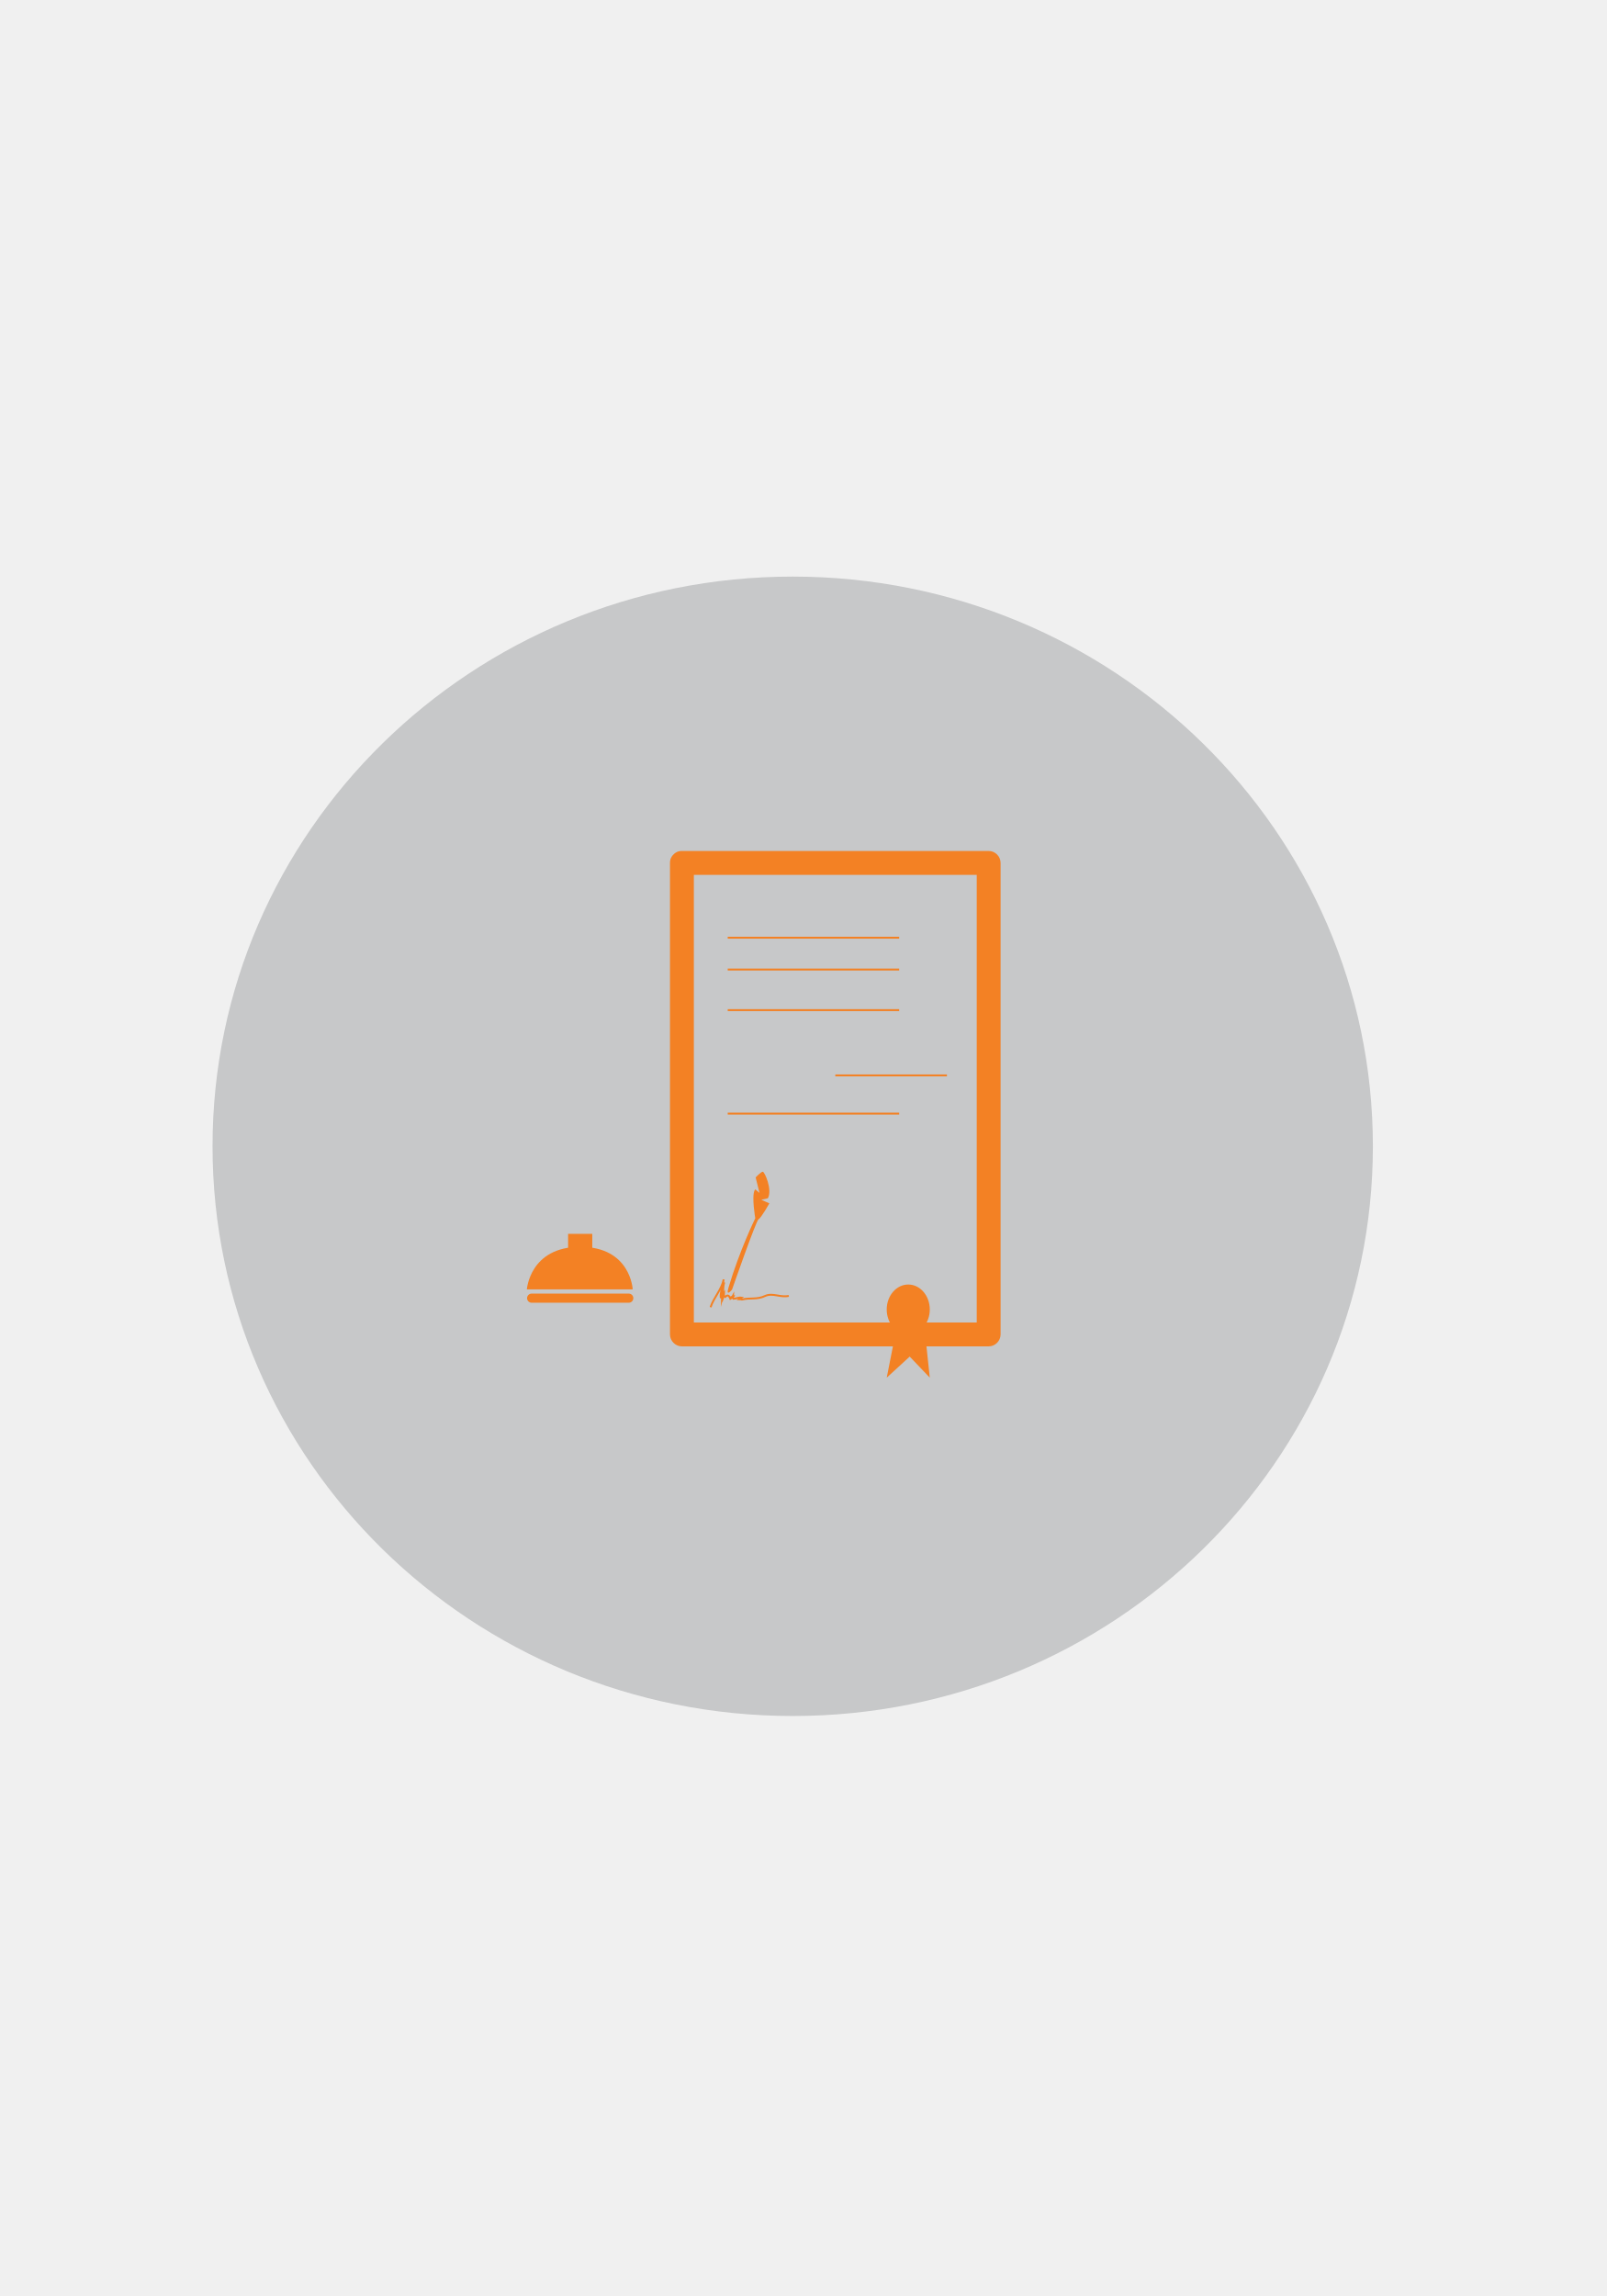
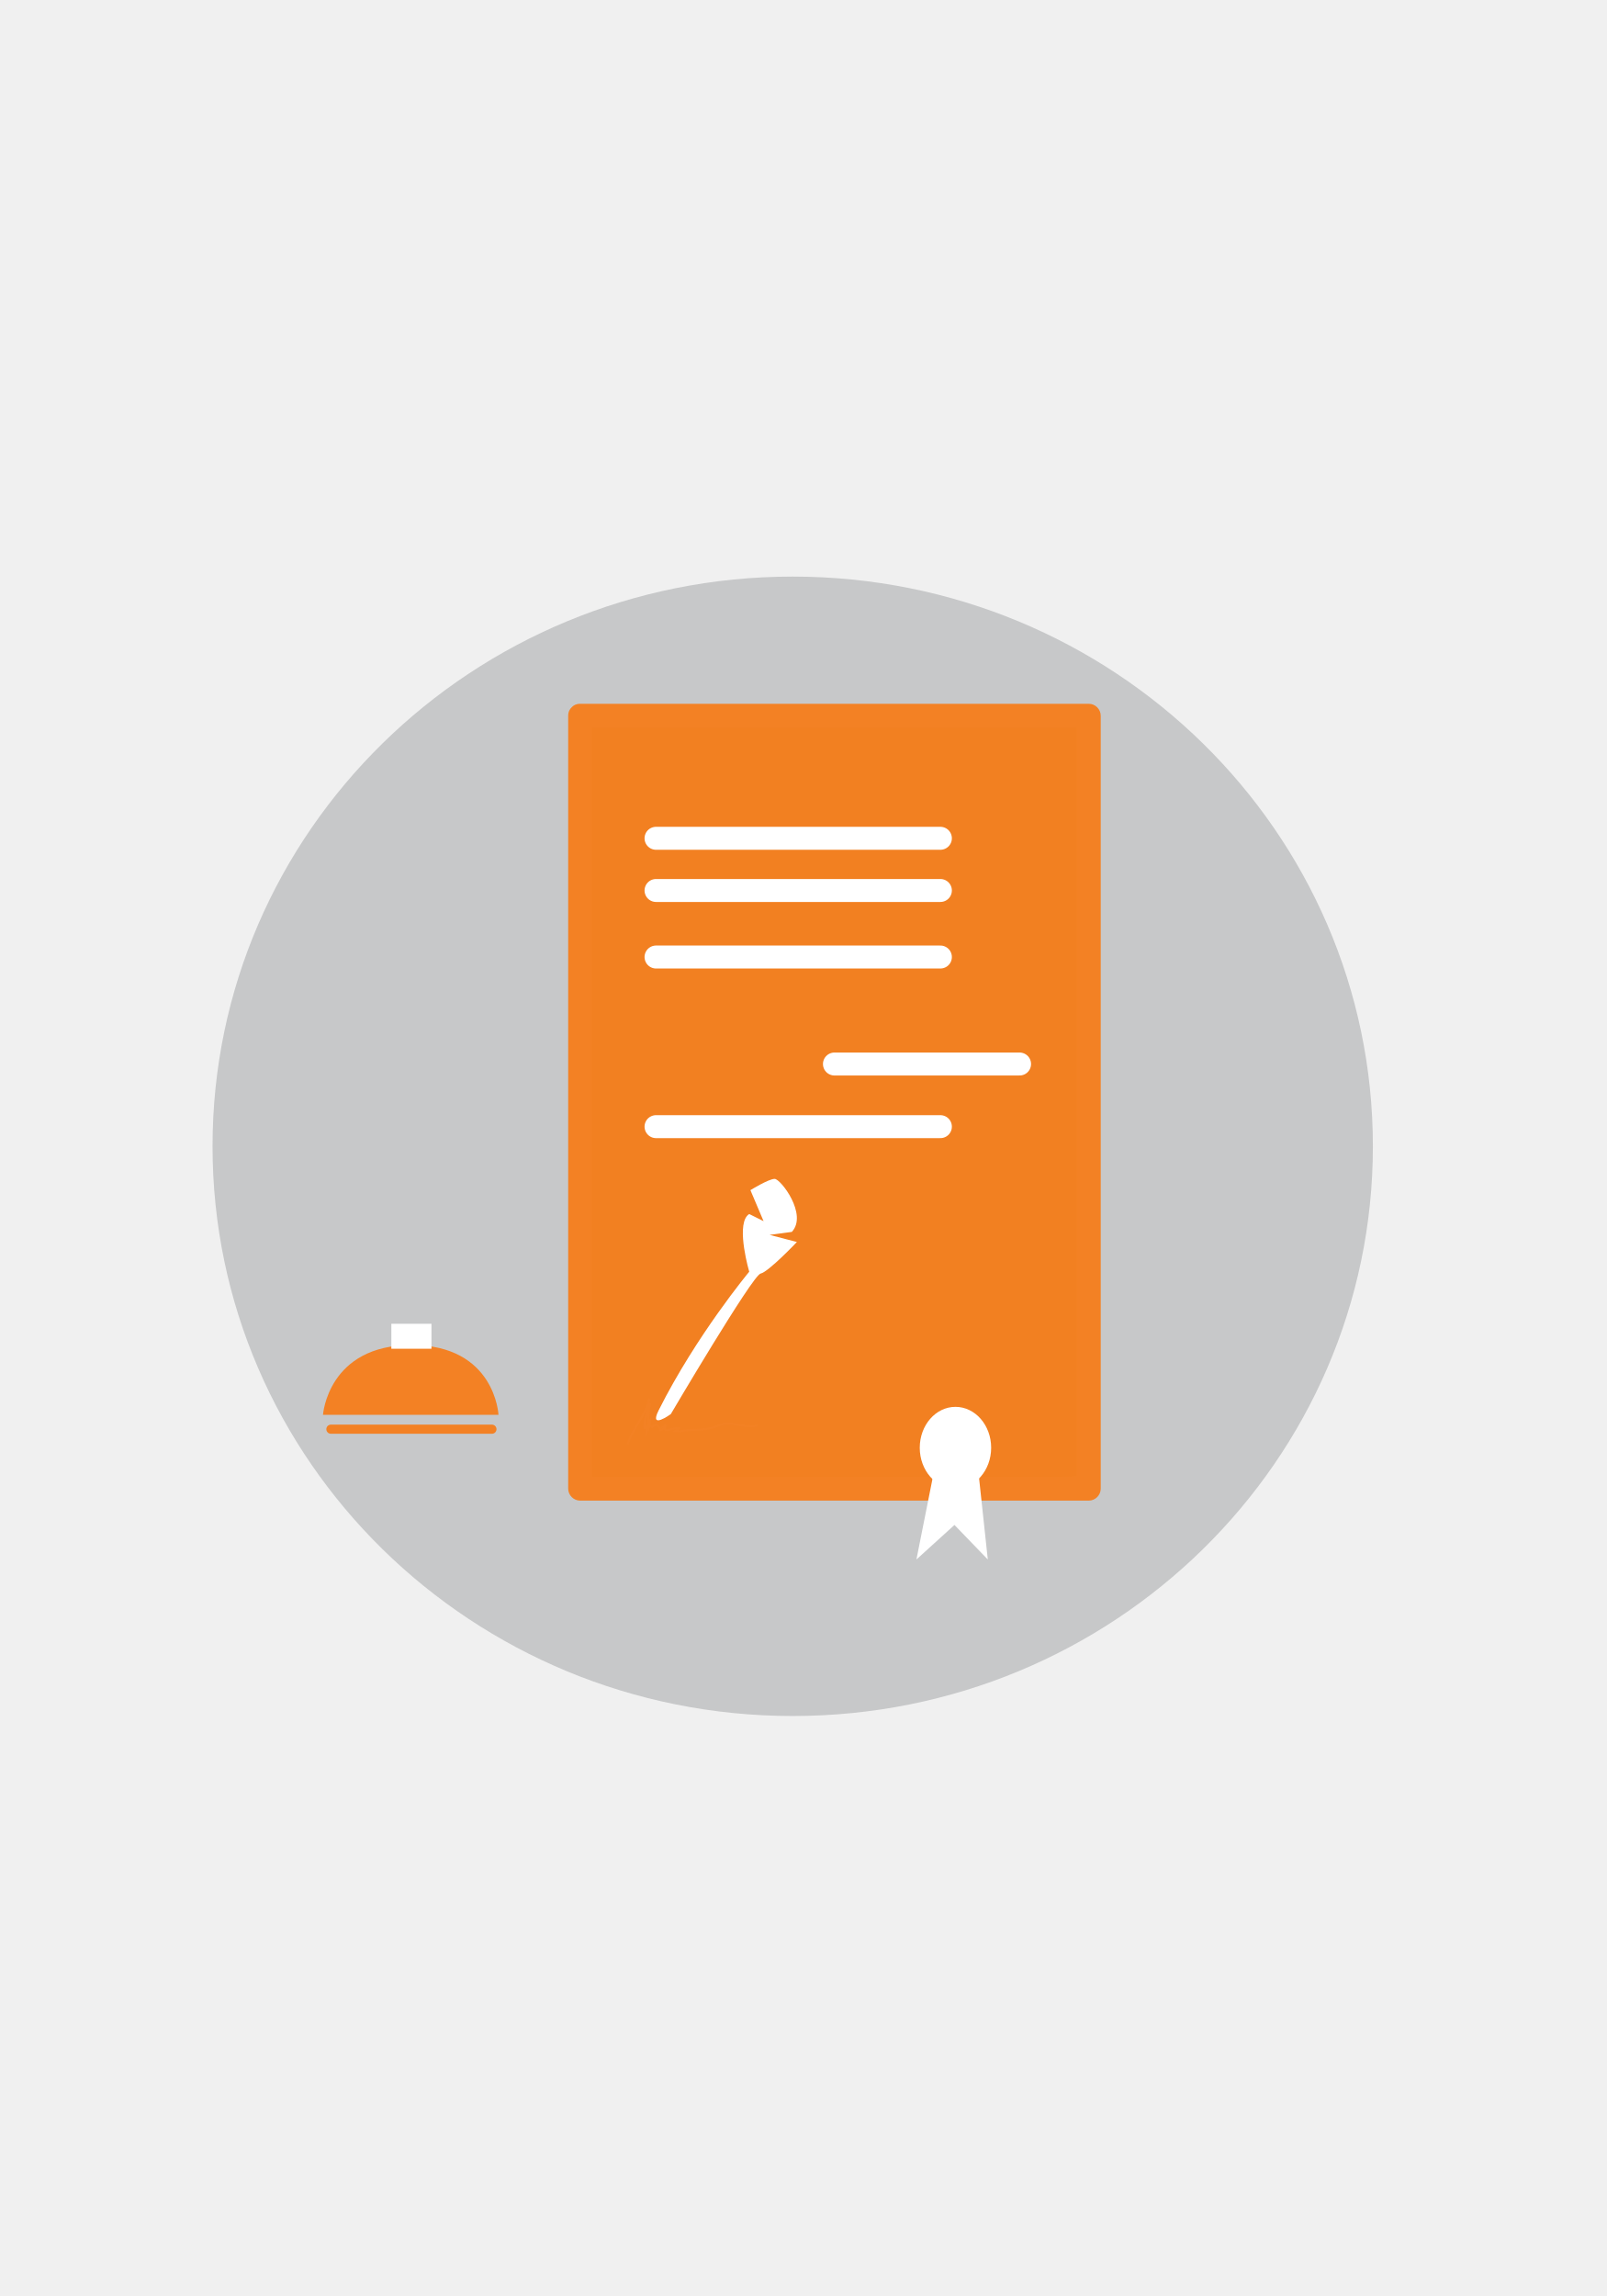
<svg xmlns="http://www.w3.org/2000/svg" version="1.1" x="0px" y="0px" width="70px" height="100px" viewBox="0 0 70 100" enable-background="new 0 0 70 100" xml:space="preserve">
  <g id="cartorio1">
    <ellipse fill="#C7C8C9" cx="34.53" cy="49.926" rx="25.272" ry="24.813" />
  </g>
  <g id="cartorio">
    <g>
+       <rect x="25.269" y="31.172" fill="#F28021" width="22.157" height="33.665" />
      <g>
-         <path fill="#F38124" d="M29.704,38.104c2.886,0,5.772,0,8.658,0c1.391,0,2.781,0,4.172,0c0.891,0,0.012-0.33,0.012-0.355     c0,0.403,0,0.807,0,1.21c0,6.373,0,12.747,0,19.12c0-0.58,0.871-0.478-0.012-0.478c-0.675,0-1.35,0-2.024,0     c-2.034,0-4.068,0-6.103,0c-1.487,0-2.974,0-4.46,0c-0.389,0,0.277,0.871,0.277,0.155c0-0.489,0-0.979,0-1.47     c0-6.234,0-12.468,0-18.703c0-0.67-1.04-0.67-1.04,0c0,6.846,0,13.691,0,20.537c0,0.283,0.236,0.52,0.52,0.52     c4.454,0,8.907,0,13.361,0c0.283,0,0.52-0.236,0.52-0.52c0-6.846,0-13.691,0-20.537c0-0.284-0.236-0.52-0.52-0.52     c-4.454,0-8.908,0-13.361,0C29.034,37.063,29.034,38.104,29.704,38.104z" />
+         <path fill="#F38124" d="M25.269,31.692c4.66,0,9.32,0,13.98,0c2.443,0,4.886,0,7.329,0c1.185,0,0.328-0.036,0.328-0.369     c0,0.691,0,1.382,0,2.074c0,10.467,0,20.934,0,31.402c0-0.703,0.629-0.481-0.777-0.481c-1.108,0-2.217,0-3.326,0     c-3.431,0-6.862,0-10.293,0c-2.251,0-4.502,0-6.753,0c-0.842,0,0.033,0.779,0.033,0.184c0-0.812,0-1.626,0-2.439     c0-10.297,0-20.593,0-30.89c0-0.67-1.04-0.67-1.04,0c0,11.222,0,22.443,0,33.665c0,0.283,0.236,0.52,0.52,0.52     c7.386,0,14.771,0,22.157,0c0.283,0,0.52-0.236,0.52-0.52c0-11.222,0-22.443,0-33.665c0-0.284-0.236-0.52-0.52-0.52     c-7.386,0-14.771,0-22.157,0C24.598,30.652,24.598,31.692,25.269,31.692z" />
      </g>
    </g>
-     <path fill="#F38124" d="M22.95,56.158h4.61c0,0-0.086-1.854-2.284-1.854S22.95,56.158,22.95,56.158z" />
-     <line fill="none" stroke="#F38124" stroke-width="0.398" stroke-linecap="round" stroke-miterlimit="10" x1="23.158" y1="56.54" x2="27.388" y2="56.54" />
-     <rect x="24.746" y="53.739" fill="#F38124" width="1.053" height="0.663" />
-     <path fill="#F38124" d="M31.732,56.086c0.486-1.641,1.167-3.026,1.167-3.026s-0.165-0.948-0.028-1.219   c0.008-0.016,0.017-0.029,0.028-0.04l0.185,0.156l-0.169-0.677c0,0,0.234-0.247,0.312-0.247c0.078,0,0.429,0.78,0.221,1.157   l-0.286,0.065l0.351,0.155c0,0-0.364,0.65-0.468,0.689s-1.157,3.067-1.157,3.067S31.603,56.522,31.732,56.086z" />
-     <path fill="none" stroke="#F38124" stroke-width="0.083" stroke-miterlimit="10" d="M30.952,56.936   c0.128-0.403,0.489-0.786,0.573-1.213c-0.003,0.017-0.001,0.03-0.015,0.043c0.002,0.244-0.116,0.499-0.095,0.751   c-0.011,0.002-0.018-0.001-0.021-0.008c-0.02-0.215,0.082-0.474,0.152-0.656c-0.061,0.219-0.046,0.442-0.042,0.666   c0.027-0.068,0.041-0.128,0.04-0.205c-0.042,0.067-0.077,0.163-0.098,0.248c0.001-0.074,0.025-0.083,0.052-0.143   c0.021,0.02,0.073,0.04,0.098,0.063c0.103-0.114,0.18-0.043,0.221,0.085c0.057-0.03,0.123-0.081,0.146-0.12   c-0.052-0.013-0.038,0.017-0.077,0.035c0.006,0,0.04-0.033,0.042-0.037c-0.002,0.035,0,0.09,0.017,0.122   c0.124-0.003,0.22-0.067,0.351-0.05c-0.031,0.022-0.055,0.048-0.086,0.069c0.05,0.002,0.065,0,0.109,0.013   c0.34-0.085,0.654,0.011,1-0.151c0.333-0.157,0.675,0.077,1.04-0.007" />
-     <line fill="none" stroke="#F38124" stroke-width="0.083" stroke-miterlimit="10" x1="31.699" y1="40.841" x2="39.168" y2="40.841" />
-     <line fill="none" stroke="#F38124" stroke-width="0.083" stroke-miterlimit="10" x1="31.699" y1="42.227" x2="39.168" y2="42.227" />
-     <line fill="none" stroke="#F38124" stroke-width="0.083" stroke-miterlimit="10" x1="31.699" y1="43.995" x2="39.168" y2="43.995" />
-     <line fill="none" stroke="#F38124" stroke-width="0.083" stroke-miterlimit="10" x1="36.385" y1="46.838" x2="41.248" y2="46.838" />
-     <line fill="none" stroke="#F38124" stroke-width="0.083" stroke-miterlimit="10" x1="31.699" y1="48.502" x2="39.168" y2="48.502" />
-     <polygon fill="#F38124" points="39.168,57.252 38.626,60.002 39.626,59.085 40.501,60.002 40.209,57.252  " />
-     <ellipse fill="#F38124" cx="39.563" cy="57.033" rx="0.938" ry="1.087" />
+     <path fill="#F38124" d="M14.069,61.621h7.645c0,0-0.143-3.04-3.788-3.04C14.281,58.581,14.069,61.621,14.069,61.621z" />
+     <line fill="none" stroke="#F38124" stroke-width="0.398" stroke-linecap="round" stroke-miterlimit="10" x1="14.414" y1="62.247" x2="21.428" y2="62.247" />
+     <rect x="17.047" y="57.656" fill="#FFFFFF" width="1.747" height="1.087" />
+     <path fill="#FFFFFF" d="M28.69,61.426c1.643-3.273,3.946-6.038,3.946-6.038s-0.557-1.894-0.094-2.433   c0.028-0.031,0.058-0.058,0.094-0.08l0.625,0.312l-0.573-1.351c0,0,0.793-0.491,1.055-0.491c0.265,0,1.453,1.556,0.748,2.309   l-0.967,0.13l1.188,0.31c0,0-1.229,1.298-1.582,1.376c-0.352,0.076-3.91,6.119-3.91,6.119S28.251,62.295,28.69,61.426z" />
+     <path fill="none" stroke="#F38124" stroke-width="0.083" stroke-miterlimit="10" d="M27.339,62.895   c0.212-0.66,0.811-1.287,0.951-1.987c-0.006,0.026-0.002,0.05-0.025,0.07c0.004,0.4-0.191,0.817-0.159,1.23   c-0.018,0.004-0.029-0.001-0.034-0.012c-0.033-0.354,0.136-0.776,0.253-1.076c-0.101,0.358-0.077,0.726-0.071,1.092   c0.045-0.112,0.067-0.21,0.066-0.336c-0.068,0.11-0.128,0.268-0.162,0.406c0.002-0.122,0.042-0.136,0.086-0.233   c0.034,0.031,0.121,0.066,0.162,0.104c0.17-0.188,0.298-0.071,0.367,0.138c0.095-0.049,0.203-0.133,0.242-0.195   c-0.086-0.021-0.063,0.026-0.128,0.058c0.01,0,0.065-0.055,0.071-0.062c-0.004,0.058-0.001,0.147,0.028,0.199   c0.205-0.004,0.365-0.109,0.581-0.081c-0.052,0.037-0.092,0.079-0.144,0.115c0.083,0.002,0.107,0,0.181,0.02   c0.564-0.14,1.085,0.017,1.659-0.248c0.552-0.258,1.12,0.127,1.724-0.012" />
+     <line fill="none" stroke="#FFFFFF" stroke-linecap="round" stroke-miterlimit="10" x1="28.576" y1="36.511" x2="40.963" y2="36.511" />
+     <line fill="none" stroke="#FFFFFF" stroke-linecap="round" stroke-miterlimit="10" x1="28.576" y1="38.784" x2="40.963" y2="38.784" />
+     <line fill="none" stroke="#FFFFFF" stroke-linecap="round" stroke-miterlimit="10" x1="28.576" y1="41.682" x2="40.963" y2="41.682" />
+     <line fill="none" stroke="#FFFFFF" stroke-linecap="round" stroke-miterlimit="10" x1="36.348" y1="46.342" x2="44.412" y2="46.342" />
+     <line fill="none" stroke="#FFFFFF" stroke-linecap="round" stroke-miterlimit="10" x1="28.576" y1="49.07" x2="40.963" y2="49.07" />
+     <polygon fill="#FFFFFF" points="40.817,63.413 39.919,67.922 41.576,66.418 43.028,67.922 42.544,63.413  " />
+     <ellipse fill="#FFFFFF" cx="41.619" cy="63.056" rx="1.555" ry="1.782" />
  </g>
</svg>
